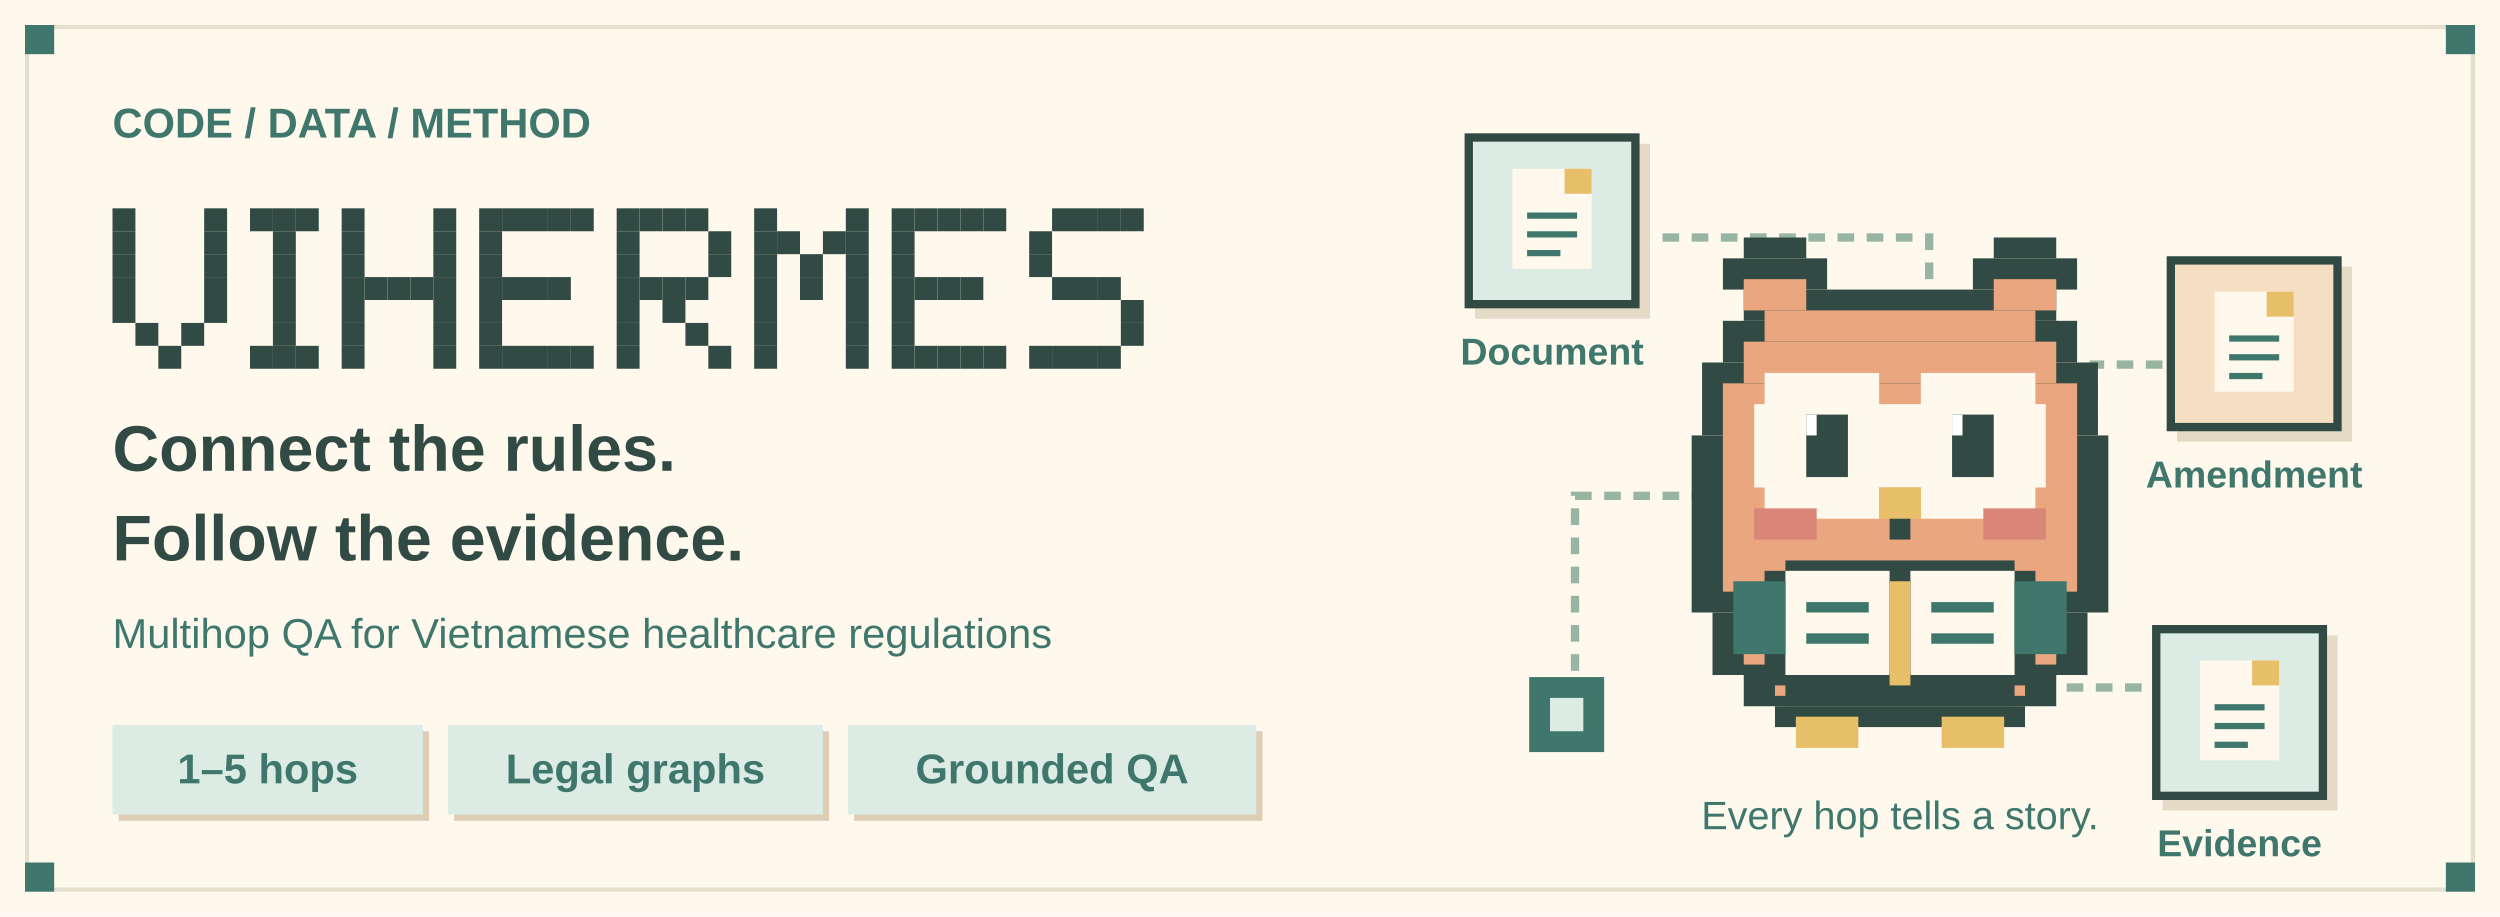
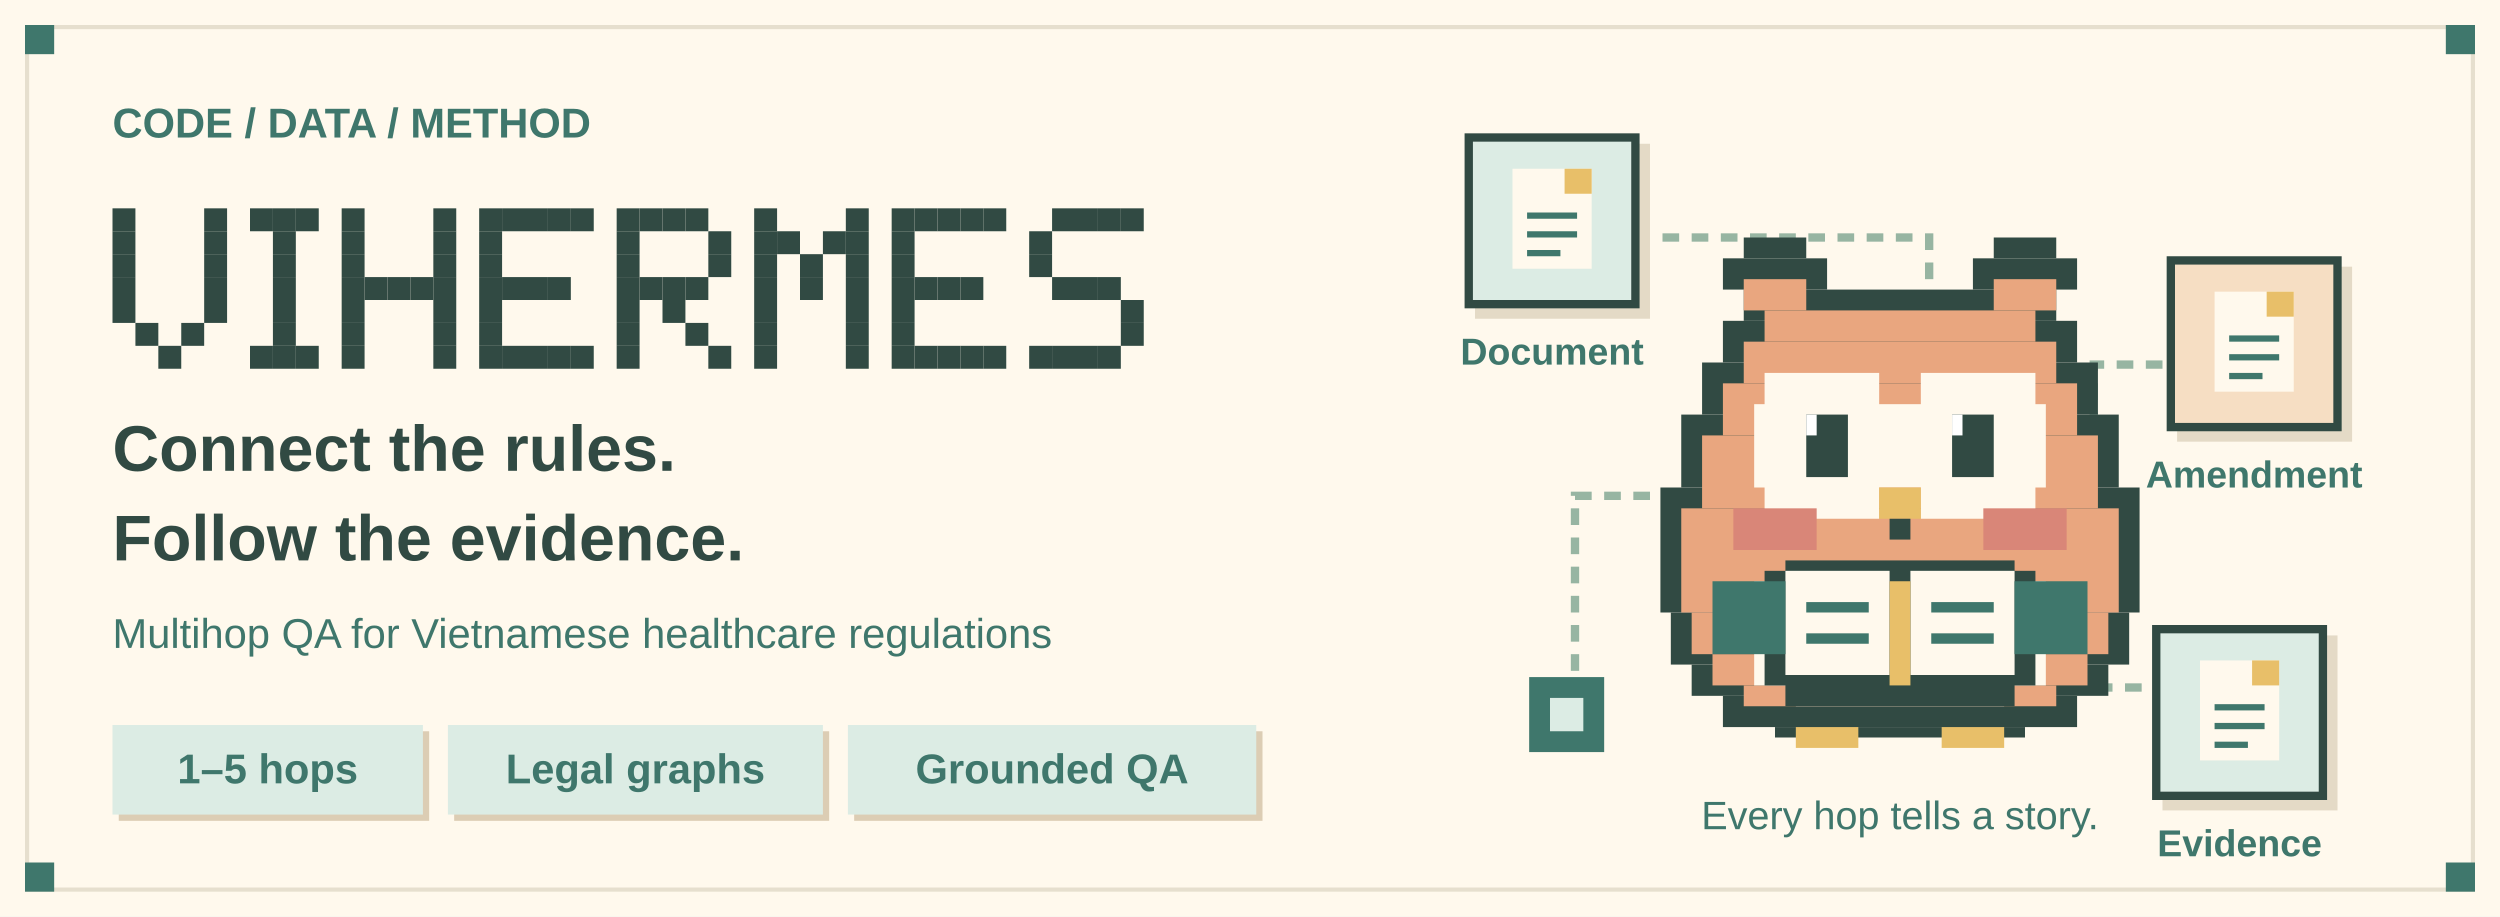
<svg xmlns="http://www.w3.org/2000/svg" width="1200" height="440" viewBox="0 0 1200 440" role="img">
  <rect x="0" y="0" width="1200" height="440" fill="#FFF9ED" />
  <rect x="12" y="12" width="1176" height="416" fill="#E6DFCE" />
  <rect x="14" y="14" width="1172" height="412" fill="#FFF9ED" />
  <rect x="12" y="12" width="14" height="14" fill="#3F776C" />
  <rect x="1174" y="12" width="14" height="14" fill="#3F776C" />
  <rect x="12" y="414" width="14" height="14" fill="#3F776C" />
  <rect x="1174" y="414" width="14" height="14" fill="#3F776C" />
  <text x="54" y="66" font-family="Verdana,Arial,sans-serif" font-size="20" font-weight="700" text-anchor="start" fill="#3F776C">CODE  /  DATA  /  METHOD</text>
  <rect x="54" y="100" width="11" height="11" fill="#314A43" />
  <rect x="98" y="100" width="11" height="11" fill="#314A43" />
  <rect x="54" y="111" width="11" height="11" fill="#314A43" />
  <rect x="98" y="111" width="11" height="11" fill="#314A43" />
  <rect x="54" y="122" width="11" height="11" fill="#314A43" />
  <rect x="98" y="122" width="11" height="11" fill="#314A43" />
  <rect x="54" y="133" width="11" height="11" fill="#314A43" />
  <rect x="98" y="133" width="11" height="11" fill="#314A43" />
  <rect x="54" y="144" width="11" height="11" fill="#314A43" />
  <rect x="98" y="144" width="11" height="11" fill="#314A43" />
  <rect x="65" y="155" width="11" height="11" fill="#314A43" />
  <rect x="87" y="155" width="11" height="11" fill="#314A43" />
  <rect x="76" y="166" width="11" height="11" fill="#314A43" />
  <rect x="120" y="100" width="11" height="11" fill="#314A43" />
  <rect x="131" y="100" width="11" height="11" fill="#314A43" />
  <rect x="142" y="100" width="11" height="11" fill="#314A43" />
  <rect x="131" y="111" width="11" height="11" fill="#314A43" />
  <rect x="131" y="122" width="11" height="11" fill="#314A43" />
  <rect x="131" y="133" width="11" height="11" fill="#314A43" />
  <rect x="131" y="144" width="11" height="11" fill="#314A43" />
  <rect x="131" y="155" width="11" height="11" fill="#314A43" />
  <rect x="120" y="166" width="11" height="11" fill="#314A43" />
  <rect x="131" y="166" width="11" height="11" fill="#314A43" />
  <rect x="142" y="166" width="11" height="11" fill="#314A43" />
  <rect x="164" y="100" width="11" height="11" fill="#314A43" />
  <rect x="208" y="100" width="11" height="11" fill="#314A43" />
  <rect x="164" y="111" width="11" height="11" fill="#314A43" />
  <rect x="208" y="111" width="11" height="11" fill="#314A43" />
  <rect x="164" y="122" width="11" height="11" fill="#314A43" />
  <rect x="208" y="122" width="11" height="11" fill="#314A43" />
  <rect x="164" y="133" width="11" height="11" fill="#314A43" />
  <rect x="175" y="133" width="11" height="11" fill="#314A43" />
  <rect x="186" y="133" width="11" height="11" fill="#314A43" />
  <rect x="197" y="133" width="11" height="11" fill="#314A43" />
  <rect x="208" y="133" width="11" height="11" fill="#314A43" />
  <rect x="164" y="144" width="11" height="11" fill="#314A43" />
  <rect x="208" y="144" width="11" height="11" fill="#314A43" />
  <rect x="164" y="155" width="11" height="11" fill="#314A43" />
  <rect x="208" y="155" width="11" height="11" fill="#314A43" />
  <rect x="164" y="166" width="11" height="11" fill="#314A43" />
  <rect x="208" y="166" width="11" height="11" fill="#314A43" />
  <rect x="230" y="100" width="11" height="11" fill="#314A43" />
  <rect x="241" y="100" width="11" height="11" fill="#314A43" />
  <rect x="252" y="100" width="11" height="11" fill="#314A43" />
  <rect x="263" y="100" width="11" height="11" fill="#314A43" />
  <rect x="274" y="100" width="11" height="11" fill="#314A43" />
  <rect x="230" y="111" width="11" height="11" fill="#314A43" />
  <rect x="230" y="122" width="11" height="11" fill="#314A43" />
  <rect x="230" y="133" width="11" height="11" fill="#314A43" />
  <rect x="241" y="133" width="11" height="11" fill="#314A43" />
  <rect x="252" y="133" width="11" height="11" fill="#314A43" />
  <rect x="263" y="133" width="11" height="11" fill="#314A43" />
  <rect x="230" y="144" width="11" height="11" fill="#314A43" />
  <rect x="230" y="155" width="11" height="11" fill="#314A43" />
  <rect x="230" y="166" width="11" height="11" fill="#314A43" />
  <rect x="241" y="166" width="11" height="11" fill="#314A43" />
  <rect x="252" y="166" width="11" height="11" fill="#314A43" />
  <rect x="263" y="166" width="11" height="11" fill="#314A43" />
  <rect x="274" y="166" width="11" height="11" fill="#314A43" />
  <rect x="296" y="100" width="11" height="11" fill="#314A43" />
  <rect x="307" y="100" width="11" height="11" fill="#314A43" />
  <rect x="318" y="100" width="11" height="11" fill="#314A43" />
  <rect x="329" y="100" width="11" height="11" fill="#314A43" />
  <rect x="296" y="111" width="11" height="11" fill="#314A43" />
  <rect x="340" y="111" width="11" height="11" fill="#314A43" />
  <rect x="296" y="122" width="11" height="11" fill="#314A43" />
  <rect x="340" y="122" width="11" height="11" fill="#314A43" />
  <rect x="296" y="133" width="11" height="11" fill="#314A43" />
  <rect x="307" y="133" width="11" height="11" fill="#314A43" />
  <rect x="318" y="133" width="11" height="11" fill="#314A43" />
  <rect x="329" y="133" width="11" height="11" fill="#314A43" />
  <rect x="296" y="144" width="11" height="11" fill="#314A43" />
  <rect x="318" y="144" width="11" height="11" fill="#314A43" />
  <rect x="296" y="155" width="11" height="11" fill="#314A43" />
  <rect x="329" y="155" width="11" height="11" fill="#314A43" />
  <rect x="296" y="166" width="11" height="11" fill="#314A43" />
  <rect x="340" y="166" width="11" height="11" fill="#314A43" />
  <rect x="362" y="100" width="11" height="11" fill="#314A43" />
  <rect x="406" y="100" width="11" height="11" fill="#314A43" />
  <rect x="362" y="111" width="11" height="11" fill="#314A43" />
  <rect x="373" y="111" width="11" height="11" fill="#314A43" />
  <rect x="395" y="111" width="11" height="11" fill="#314A43" />
  <rect x="406" y="111" width="11" height="11" fill="#314A43" />
  <rect x="362" y="122" width="11" height="11" fill="#314A43" />
  <rect x="384" y="122" width="11" height="11" fill="#314A43" />
  <rect x="406" y="122" width="11" height="11" fill="#314A43" />
  <rect x="362" y="133" width="11" height="11" fill="#314A43" />
  <rect x="384" y="133" width="11" height="11" fill="#314A43" />
  <rect x="406" y="133" width="11" height="11" fill="#314A43" />
  <rect x="362" y="144" width="11" height="11" fill="#314A43" />
  <rect x="406" y="144" width="11" height="11" fill="#314A43" />
  <rect x="362" y="155" width="11" height="11" fill="#314A43" />
  <rect x="406" y="155" width="11" height="11" fill="#314A43" />
  <rect x="362" y="166" width="11" height="11" fill="#314A43" />
  <rect x="406" y="166" width="11" height="11" fill="#314A43" />
  <rect x="428" y="100" width="11" height="11" fill="#314A43" />
  <rect x="439" y="100" width="11" height="11" fill="#314A43" />
  <rect x="450" y="100" width="11" height="11" fill="#314A43" />
  <rect x="461" y="100" width="11" height="11" fill="#314A43" />
  <rect x="472" y="100" width="11" height="11" fill="#314A43" />
  <rect x="428" y="111" width="11" height="11" fill="#314A43" />
  <rect x="428" y="122" width="11" height="11" fill="#314A43" />
  <rect x="428" y="133" width="11" height="11" fill="#314A43" />
  <rect x="439" y="133" width="11" height="11" fill="#314A43" />
  <rect x="450" y="133" width="11" height="11" fill="#314A43" />
  <rect x="461" y="133" width="11" height="11" fill="#314A43" />
  <rect x="428" y="144" width="11" height="11" fill="#314A43" />
  <rect x="428" y="155" width="11" height="11" fill="#314A43" />
  <rect x="428" y="166" width="11" height="11" fill="#314A43" />
  <rect x="439" y="166" width="11" height="11" fill="#314A43" />
  <rect x="450" y="166" width="11" height="11" fill="#314A43" />
  <rect x="461" y="166" width="11" height="11" fill="#314A43" />
  <rect x="472" y="166" width="11" height="11" fill="#314A43" />
  <rect x="505" y="100" width="11" height="11" fill="#314A43" />
  <rect x="516" y="100" width="11" height="11" fill="#314A43" />
  <rect x="527" y="100" width="11" height="11" fill="#314A43" />
  <rect x="538" y="100" width="11" height="11" fill="#314A43" />
  <rect x="494" y="111" width="11" height="11" fill="#314A43" />
  <rect x="494" y="122" width="11" height="11" fill="#314A43" />
  <rect x="505" y="133" width="11" height="11" fill="#314A43" />
  <rect x="516" y="133" width="11" height="11" fill="#314A43" />
  <rect x="527" y="133" width="11" height="11" fill="#314A43" />
  <rect x="538" y="144" width="11" height="11" fill="#314A43" />
  <rect x="538" y="155" width="11" height="11" fill="#314A43" />
  <rect x="494" y="166" width="11" height="11" fill="#314A43" />
  <rect x="505" y="166" width="11" height="11" fill="#314A43" />
  <rect x="516" y="166" width="11" height="11" fill="#314A43" />
  <rect x="527" y="166" width="11" height="11" fill="#314A43" />
  <text x="54" y="226" font-family="Verdana,Arial,sans-serif" font-size="31" font-weight="700" text-anchor="start" fill="#314A43">Connect the rules.</text>
  <text x="54" y="269" font-family="Verdana,Arial,sans-serif" font-size="31" font-weight="700" text-anchor="start" fill="#314A43">Follow the evidence.</text>
  <text x="54" y="311" font-family="Verdana,Arial,sans-serif" font-size="20" font-weight="400" text-anchor="start" fill="#3F776C">Multihop QA for Vietnamese healthcare regulations</text>
  <rect x="57" y="351" width="149" height="43" fill="#DCCDB4" />
  <rect x="54" y="348" width="149" height="43" fill="#DCECE4" />
  <text x="128.5" y="376" font-family="Verdana,Arial,sans-serif" font-size="20" font-weight="600" text-anchor="middle" fill="#3F776C">1–5 hops</text>
  <rect x="218" y="351" width="180" height="43" fill="#DCCDB4" />
  <rect x="215" y="348" width="180" height="43" fill="#DCECE4" />
  <text x="305.0" y="376" font-family="Verdana,Arial,sans-serif" font-size="20" font-weight="600" text-anchor="middle" fill="#3F776C">Legal graphs</text>
  <rect x="410" y="351" width="196" height="43" fill="#DCCDB4" />
  <rect x="407" y="348" width="196" height="43" fill="#DCECE4" />
  <text x="505.0" y="376" font-family="Verdana,Arial,sans-serif" font-size="20" font-weight="600" text-anchor="middle" fill="#3F776C">Grounded QA</text>
  <g fill="none" stroke="#97B5A2" stroke-width="4" stroke-dasharray="8 6">
    <path d="M784 114H926V164" />
    <path d="M1080 175H1005V232" />
    <path d="M926 270V330H1074" />
    <path d="M834 238H756V332" />
  </g>
  <rect x="708" y="69" width="84" height="84" fill="#E4DAC6" />
  <rect x="703" y="64" width="84" height="84" fill="#314A43" />
  <rect x="707" y="68" width="76" height="76" fill="#DCECE4" />
  <rect x="726" y="81" width="38" height="48" fill="#FFF9ED" />
  <rect x="751" y="81" width="13" height="12" fill="#E8BF69" />
  <rect x="733" y="102" width="24" height="3" fill="#3F776C" />
  <rect x="733" y="111" width="24" height="3" fill="#3F776C" />
  <rect x="733" y="120" width="16" height="3" fill="#3F776C" />
  <text x="745" y="175" font-family="Verdana,Arial,sans-serif" font-size="18" font-weight="600" text-anchor="middle" fill="#3F776C">Document</text>
  <rect x="1045" y="128" width="84" height="84" fill="#E4DAC6" />
  <rect x="1040" y="123" width="84" height="84" fill="#314A43" />
  <rect x="1044" y="127" width="76" height="76" fill="#F6DEC3" />
  <rect x="1063" y="140" width="38" height="48" fill="#FFF9ED" />
  <rect x="1088" y="140" width="13" height="12" fill="#E8BF69" />
  <rect x="1070" y="161" width="24" height="3" fill="#3F776C" />
  <rect x="1070" y="170" width="24" height="3" fill="#3F776C" />
  <rect x="1070" y="179" width="16" height="3" fill="#3F776C" />
  <text x="1082" y="234" font-family="Verdana,Arial,sans-serif" font-size="18" font-weight="600" text-anchor="middle" fill="#3F776C">Amendment</text>
  <rect x="1038" y="305" width="84" height="84" fill="#E4DAC6" />
  <rect x="1033" y="300" width="84" height="84" fill="#314A43" />
  <rect x="1037" y="304" width="76" height="76" fill="#DCECE4" />
  <rect x="1056" y="317" width="38" height="48" fill="#FFF9ED" />
  <rect x="1081" y="317" width="13" height="12" fill="#E8BF69" />
  <rect x="1063" y="338" width="24" height="3" fill="#3F776C" />
  <rect x="1063" y="347" width="24" height="3" fill="#3F776C" />
  <rect x="1063" y="356" width="16" height="3" fill="#3F776C" />
  <text x="1075" y="411" font-family="Verdana,Arial,sans-serif" font-size="18" font-weight="600" text-anchor="middle" fill="#3F776C">Evidence</text>
  <g transform="translate(812 114) scale(5)">
    <rect x="5" y="0" width="6" height="2" fill="#314A43" />
    <rect x="29" y="0" width="6" height="2" fill="#314A43" />
    <rect x="3" y="2" width="10" height="3" fill="#314A43" />
    <rect x="27" y="2" width="10" height="3" fill="#314A43" />
    <rect x="5" y="5" width="30" height="3" fill="#314A43" />
    <rect x="3" y="8" width="34" height="4" fill="#314A43" />
-     <rect x="1" y="12" width="38" height="7" fill="#314A43" />
-     <rect x="0" y="19" width="40" height="17" fill="#314A43" />
-     <rect x="2" y="36" width="36" height="6" fill="#314A43" />
-     <rect x="5" y="42" width="30" height="3" fill="#314A43" />
-     <rect x="8" y="45" width="24" height="2" fill="#314A43" />
+     <rect x="1" y="12" width="38" height="5" fill="#314A43" />
+     <rect x="-1" y="17" width="42" height="7" fill="#314A43" />
+     <rect x="-3" y="24" width="46" height="12" fill="#314A43" />
+     <rect x="-2" y="36" width="44" height="5" fill="#314A43" />
+     <rect x="0" y="41" width="40" height="3" fill="#314A43" />
+     <rect x="3" y="44" width="34" height="3" fill="#314A43" />
+     <rect x="8" y="47" width="24" height="1" fill="#314A43" />
    <rect x="5" y="4" width="6" height="3" fill="#E9A67F" />
    <rect x="29" y="4" width="6" height="3" fill="#E9A67F" />
    <rect x="7" y="7" width="26" height="3" fill="#E9A67F" />
    <rect x="5" y="10" width="30" height="4" fill="#E9A67F" />
-     <rect x="3" y="14" width="34" height="20" fill="#E9A67F" />
-     <rect x="5" y="34" width="30" height="7" fill="#E9A67F" />
-     <rect x="8" y="41" width="24" height="3" fill="#E9A67F" />
+     <rect x="3" y="14" width="34" height="5" fill="#E9A67F" />
+     <rect x="1" y="19" width="38" height="7" fill="#E9A67F" />
+     <rect x="-1" y="26" width="42" height="10" fill="#E9A67F" />
+     <rect x="0" y="36" width="40" height="4" fill="#E9A67F" />
+     <rect x="2" y="40" width="36" height="3" fill="#E9A67F" />
+     <rect x="5" y="43" width="30" height="2" fill="#E9A67F" />
    <rect x="7" y="13" width="11" height="14" fill="#FFF9ED" />
    <rect x="22" y="13" width="11" height="14" fill="#FFF9ED" />
    <rect x="6" y="16" width="28" height="8" fill="#FFF9ED" />
    <rect x="11" y="17" width="4" height="6" fill="#314A43" />
    <rect x="25" y="17" width="4" height="6" fill="#314A43" />
    <rect x="11" y="17" width="1" height="2" fill="#FFFFFF" />
    <rect x="25" y="17" width="1" height="2" fill="#FFFFFF" />
    <rect x="18" y="24" width="4" height="3" fill="#E8BF69" />
    <rect x="19" y="27" width="2" height="2" fill="#314A43" />
-     <rect x="6" y="26" width="6" height="3" fill="#D98678" />
-     <rect x="28" y="26" width="6" height="3" fill="#D98678" />
+     <rect x="4" y="26" width="8" height="4" fill="#D98678" />
+     <rect x="28" y="26" width="8" height="4" fill="#D98678" />
+     <rect x="6" y="33" width="28" height="10" fill="#FFF9ED" />
+     <rect x="10" y="43" width="20" height="2" fill="#FFF9ED" />
    <rect x="9" y="31" width="22" height="14" fill="#314A43" />
    <rect x="7" y="32" width="26" height="11" fill="#314A43" />
    <rect x="9" y="32" width="10" height="10" fill="#FFF9ED" />
    <rect x="21" y="32" width="10" height="10" fill="#FFF9ED" />
    <rect x="19" y="33" width="2" height="10" fill="#E8BF69" />
    <rect x="11" y="35" width="6" height="1" fill="#3F776C" />
    <rect x="11" y="38" width="6" height="1" fill="#3F776C" />
    <rect x="23" y="35" width="6" height="1" fill="#3F776C" />
    <rect x="23" y="38" width="6" height="1" fill="#3F776C" />
-     <rect x="4" y="33" width="5" height="7" fill="#3F776C" />
-     <rect x="31" y="33" width="5" height="7" fill="#3F776C" />
-     <rect x="10" y="46" width="6" height="3" fill="#E8BF69" />
-     <rect x="24" y="46" width="6" height="3" fill="#E8BF69" />
+     <rect x="2" y="33" width="7" height="7" fill="#3F776C" />
+     <rect x="31" y="33" width="7" height="7" fill="#3F776C" />
+     <rect x="10" y="47" width="6" height="2" fill="#E8BF69" />
+     <rect x="24" y="47" width="6" height="2" fill="#E8BF69" />
  </g>
  <rect x="734" y="325" width="36" height="36" fill="#3F776C" />
  <rect x="744" y="335" width="16" height="16" fill="#DCECE4" />
  <text x="912" y="398" font-family="Verdana,Arial,sans-serif" font-size="19" font-weight="400" text-anchor="middle" fill="#3F776C">Every hop tells a story.</text>
</svg>
